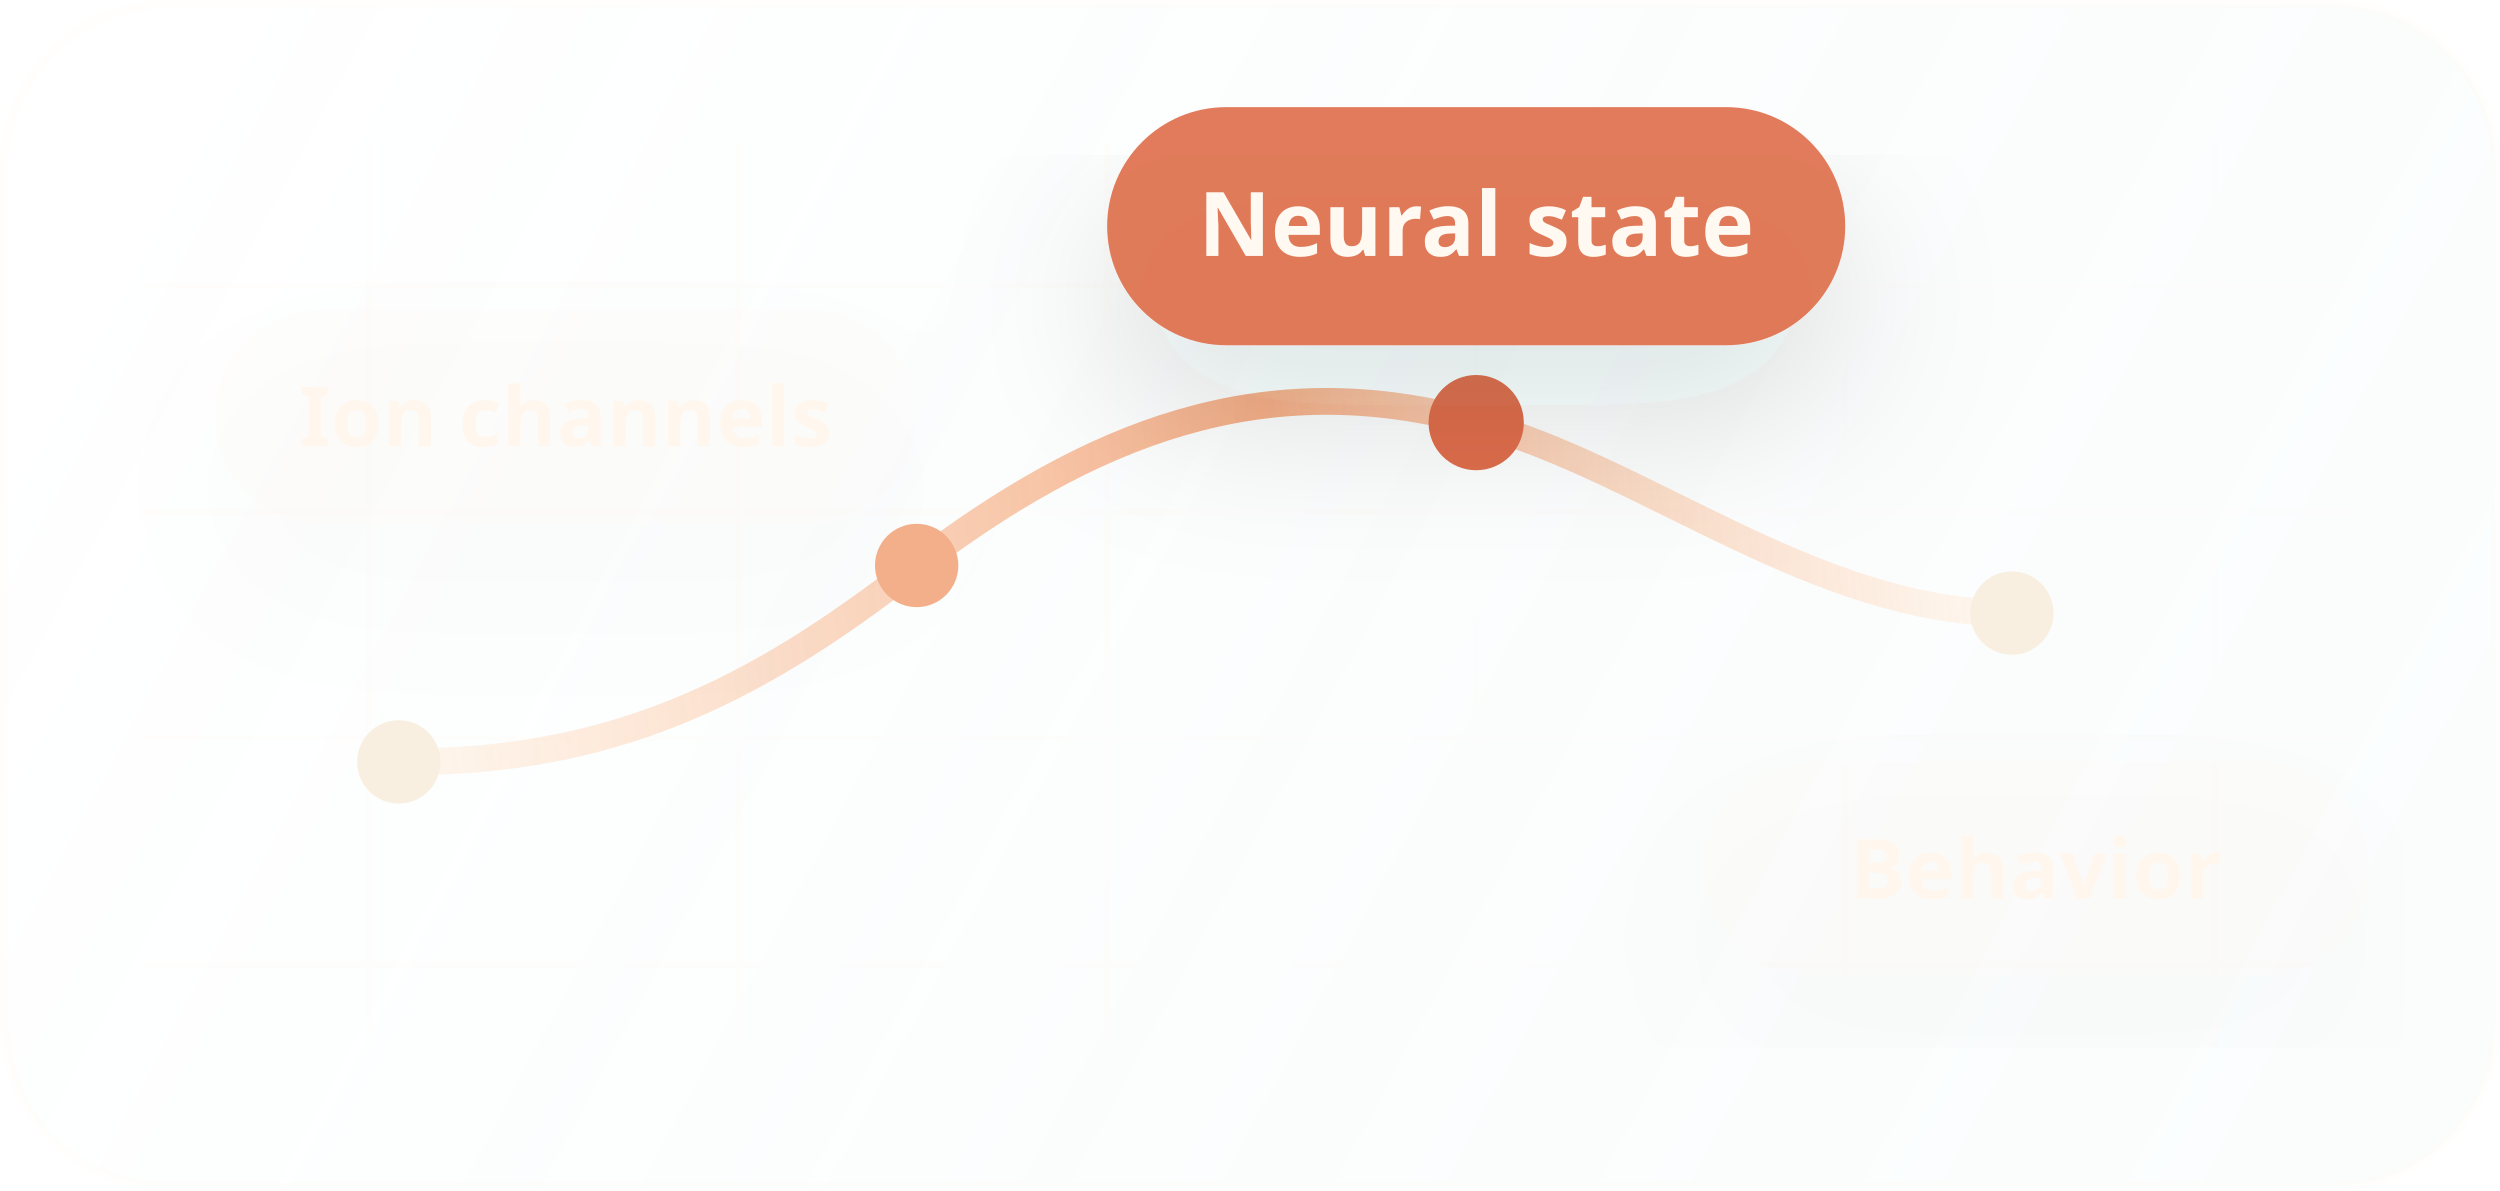
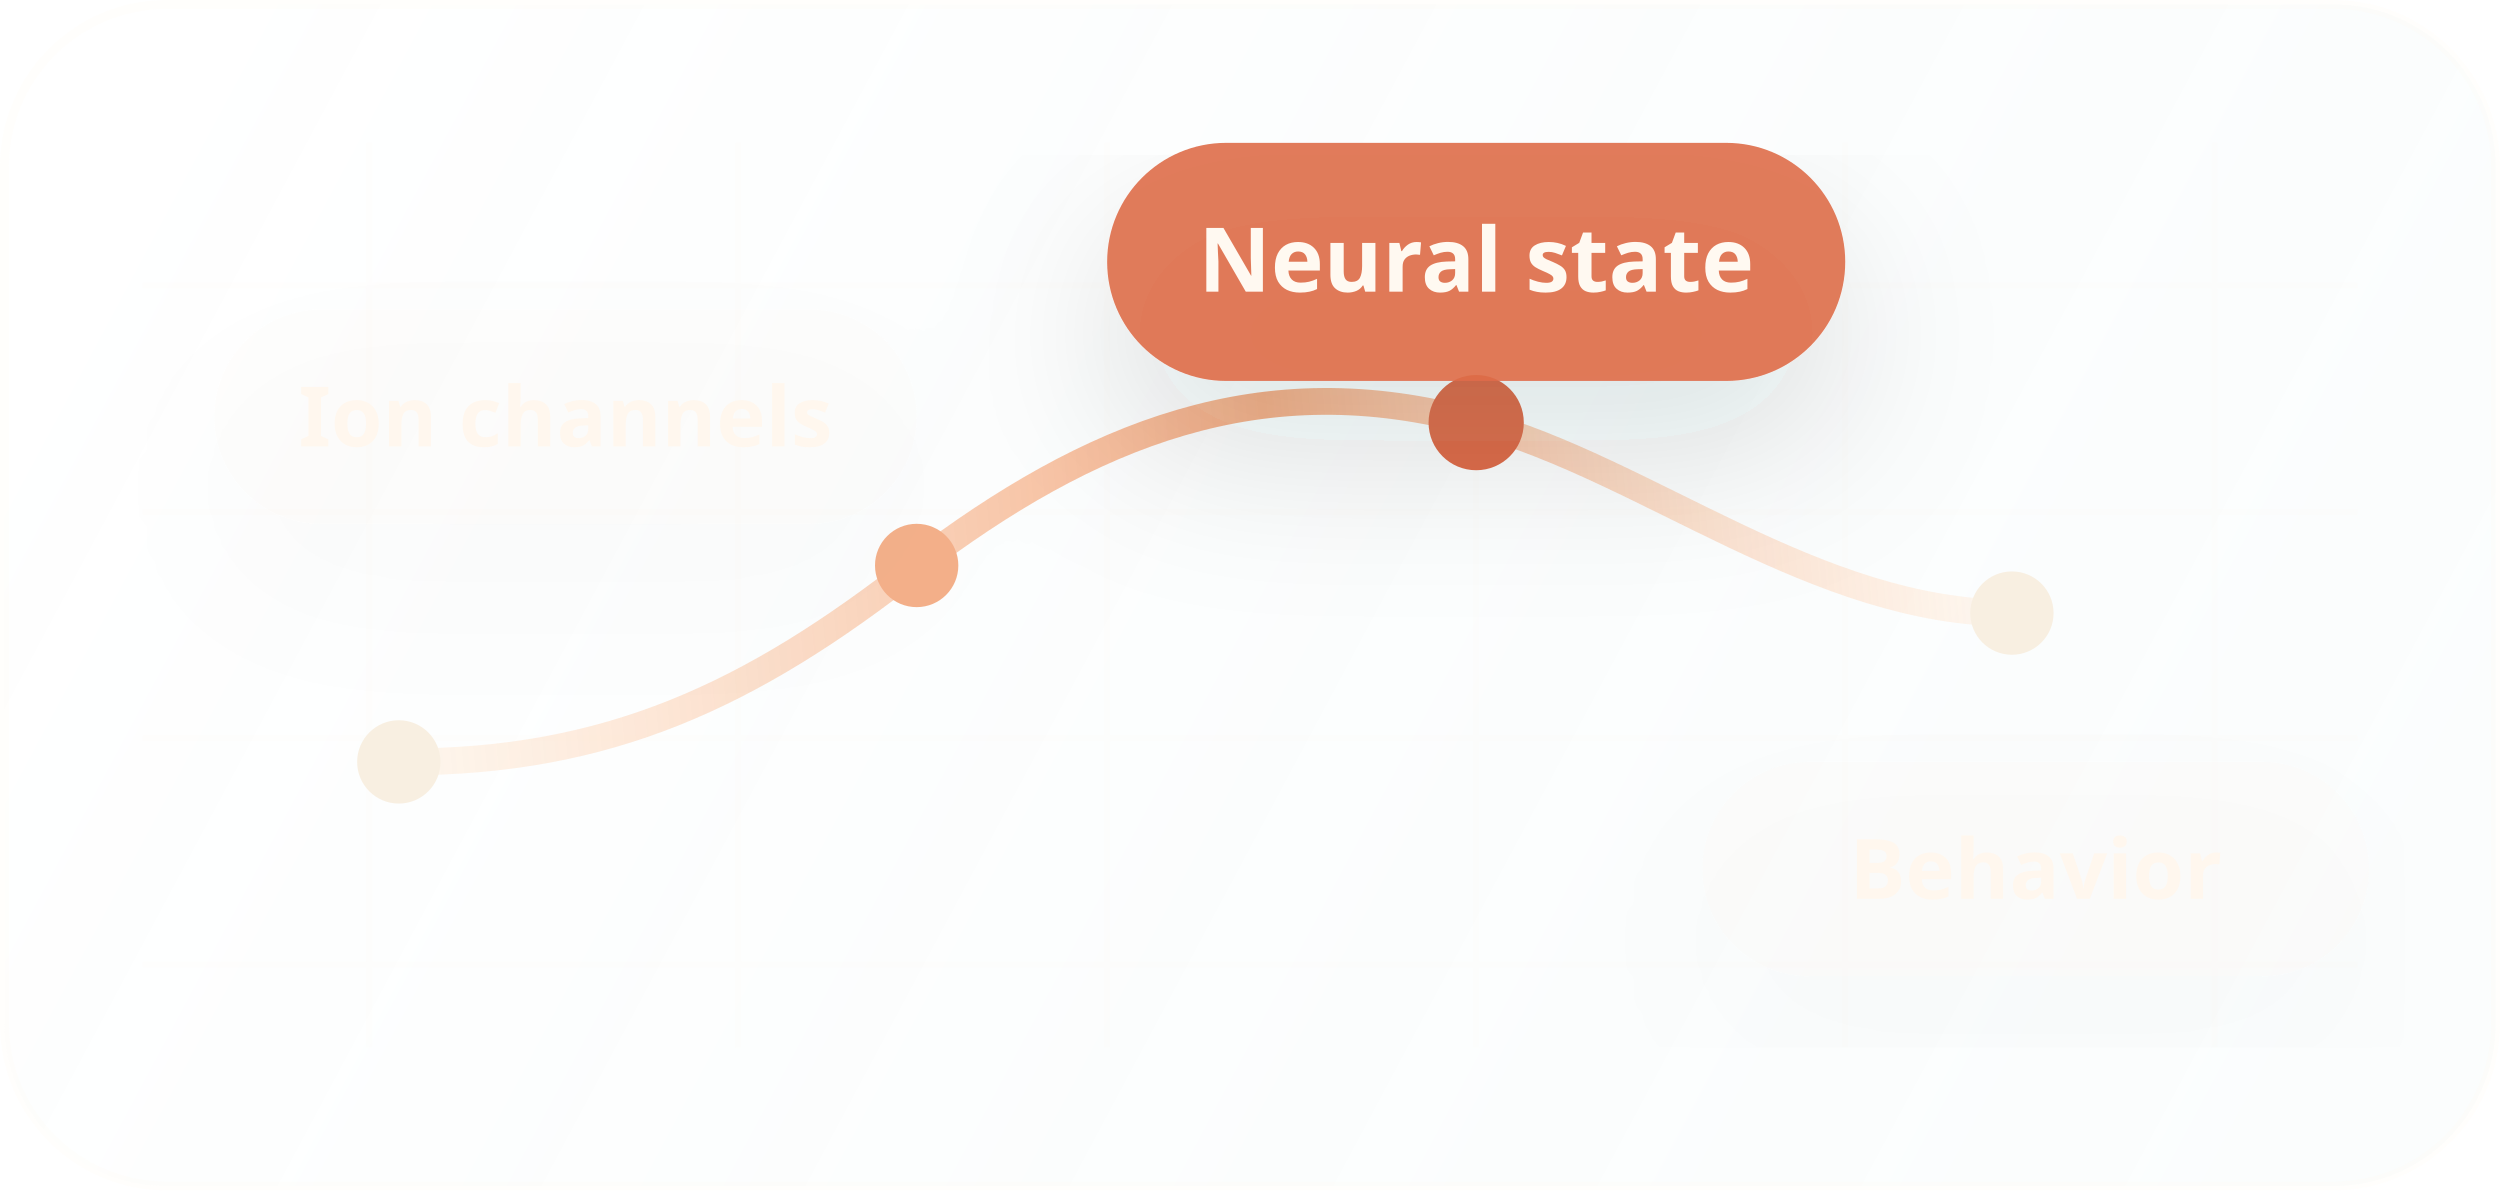
<svg xmlns="http://www.w3.org/2000/svg" width="420" height="200" viewBox="0 0 420 200" fill="none">
  <rect x="0.75" y="0.75" width="418.5" height="198.5" rx="27.25" fill="url(#panel)" stroke="#FFF4E8" stroke-opacity="0.14" stroke-width="1.5" />
  <g opacity="0.1">
    <path d="M24 48H396" stroke="#FFF4E8" />
    <path d="M24 86H396" stroke="#FFF4E8" />
    <path d="M24 124H396" stroke="#FFF4E8" />
    <path d="M24 162H396" stroke="#FFF4E8" />
    <path d="M62 24V176" stroke="#FFF4E8" />
    <path d="M124 24V176" stroke="#FFF4E8" />
    <path d="M186 24V176" stroke="#FFF4E8" />
    <path d="M248 24V176" stroke="#FFF4E8" />
    <path d="M310 24V176" stroke="#FFF4E8" />
    <path d="M372 24V176" stroke="#FFF4E8" />
  </g>
  <path d="M68 128C102 128 126 117 154 95C183 73 212 61 248 71C277 79 305 103 338 103" stroke="url(#signal)" stroke-width="4.5" stroke-linecap="round" />
  <circle cx="67" cy="128" r="7" fill="#F8EFE1" />
  <circle cx="154" cy="95" r="7" fill="#F4B08A" />
  <circle cx="248" cy="71" r="8" fill="#DE6D4B" />
  <circle cx="338" cy="103" r="7" fill="#F8EFE1" />
  <g filter="url(#chipShadow)">
    <rect x="36" y="52" width="118" height="36" rx="18" fill="#F7F1E7" fill-opacity="0.13" />
-     <rect x="186" y="18" width="124" height="40" rx="20" fill="#DE6D4B" fill-opacity="0.9" />
+     <rect x="186" y="24" width="124" height="40" rx="20" fill="#DE6D4B" fill-opacity="0.9" />
    <rect x="286" y="128" width="112" height="36" rx="18" fill="#F7F1E7" fill-opacity="0.13" />
  </g>
  <text x="95" y="75" fill="#FFF7EE" font-family="Avenir Next, Segoe UI, sans-serif" font-size="14" font-weight="700" text-anchor="middle">Ion channels</text>
-   <text x="248" y="43" fill="#FFF9F1" font-family="Avenir Next, Segoe UI, sans-serif" font-size="15" font-weight="700" text-anchor="middle">Neural state</text>
+   <text x="248" y="49" fill="#FFF9F1" font-family="Avenir Next, Segoe UI, sans-serif" font-size="15" font-weight="700" text-anchor="middle">Neural state</text>
  <text x="342" y="151" fill="#FFF7EE" font-family="Avenir Next, Segoe UI, sans-serif" font-size="14" font-weight="700" text-anchor="middle">Behavior</text>
  <defs>
    <linearGradient id="panel" x1="18" y1="12" x2="370" y2="200" gradientUnits="userSpaceOnUse">
      <stop stop-color="#FFFFFF" stop-opacity="0.08" />
      <stop offset="1" stop-color="#9CD0D4" stop-opacity="0.04" />
    </linearGradient>
    <linearGradient id="signal" x1="68" y1="128" x2="338" y2="103" gradientUnits="userSpaceOnUse">
      <stop stop-color="#FFF3E6" stop-opacity="0.7" />
      <stop offset="0.55" stop-color="#F5AF88" />
      <stop offset="1" stop-color="#FFF3E6" stop-opacity="0.6" />
    </linearGradient>
    <filter id="chipShadow" x="18" y="14" width="386" height="162" filterUnits="userSpaceOnUse" color-interpolation-filters="sRGB">
      <feDropShadow dx="0" dy="12" stdDeviation="14" flood-color="#082A2E" flood-opacity="0.14" />
    </filter>
  </defs>
</svg>
